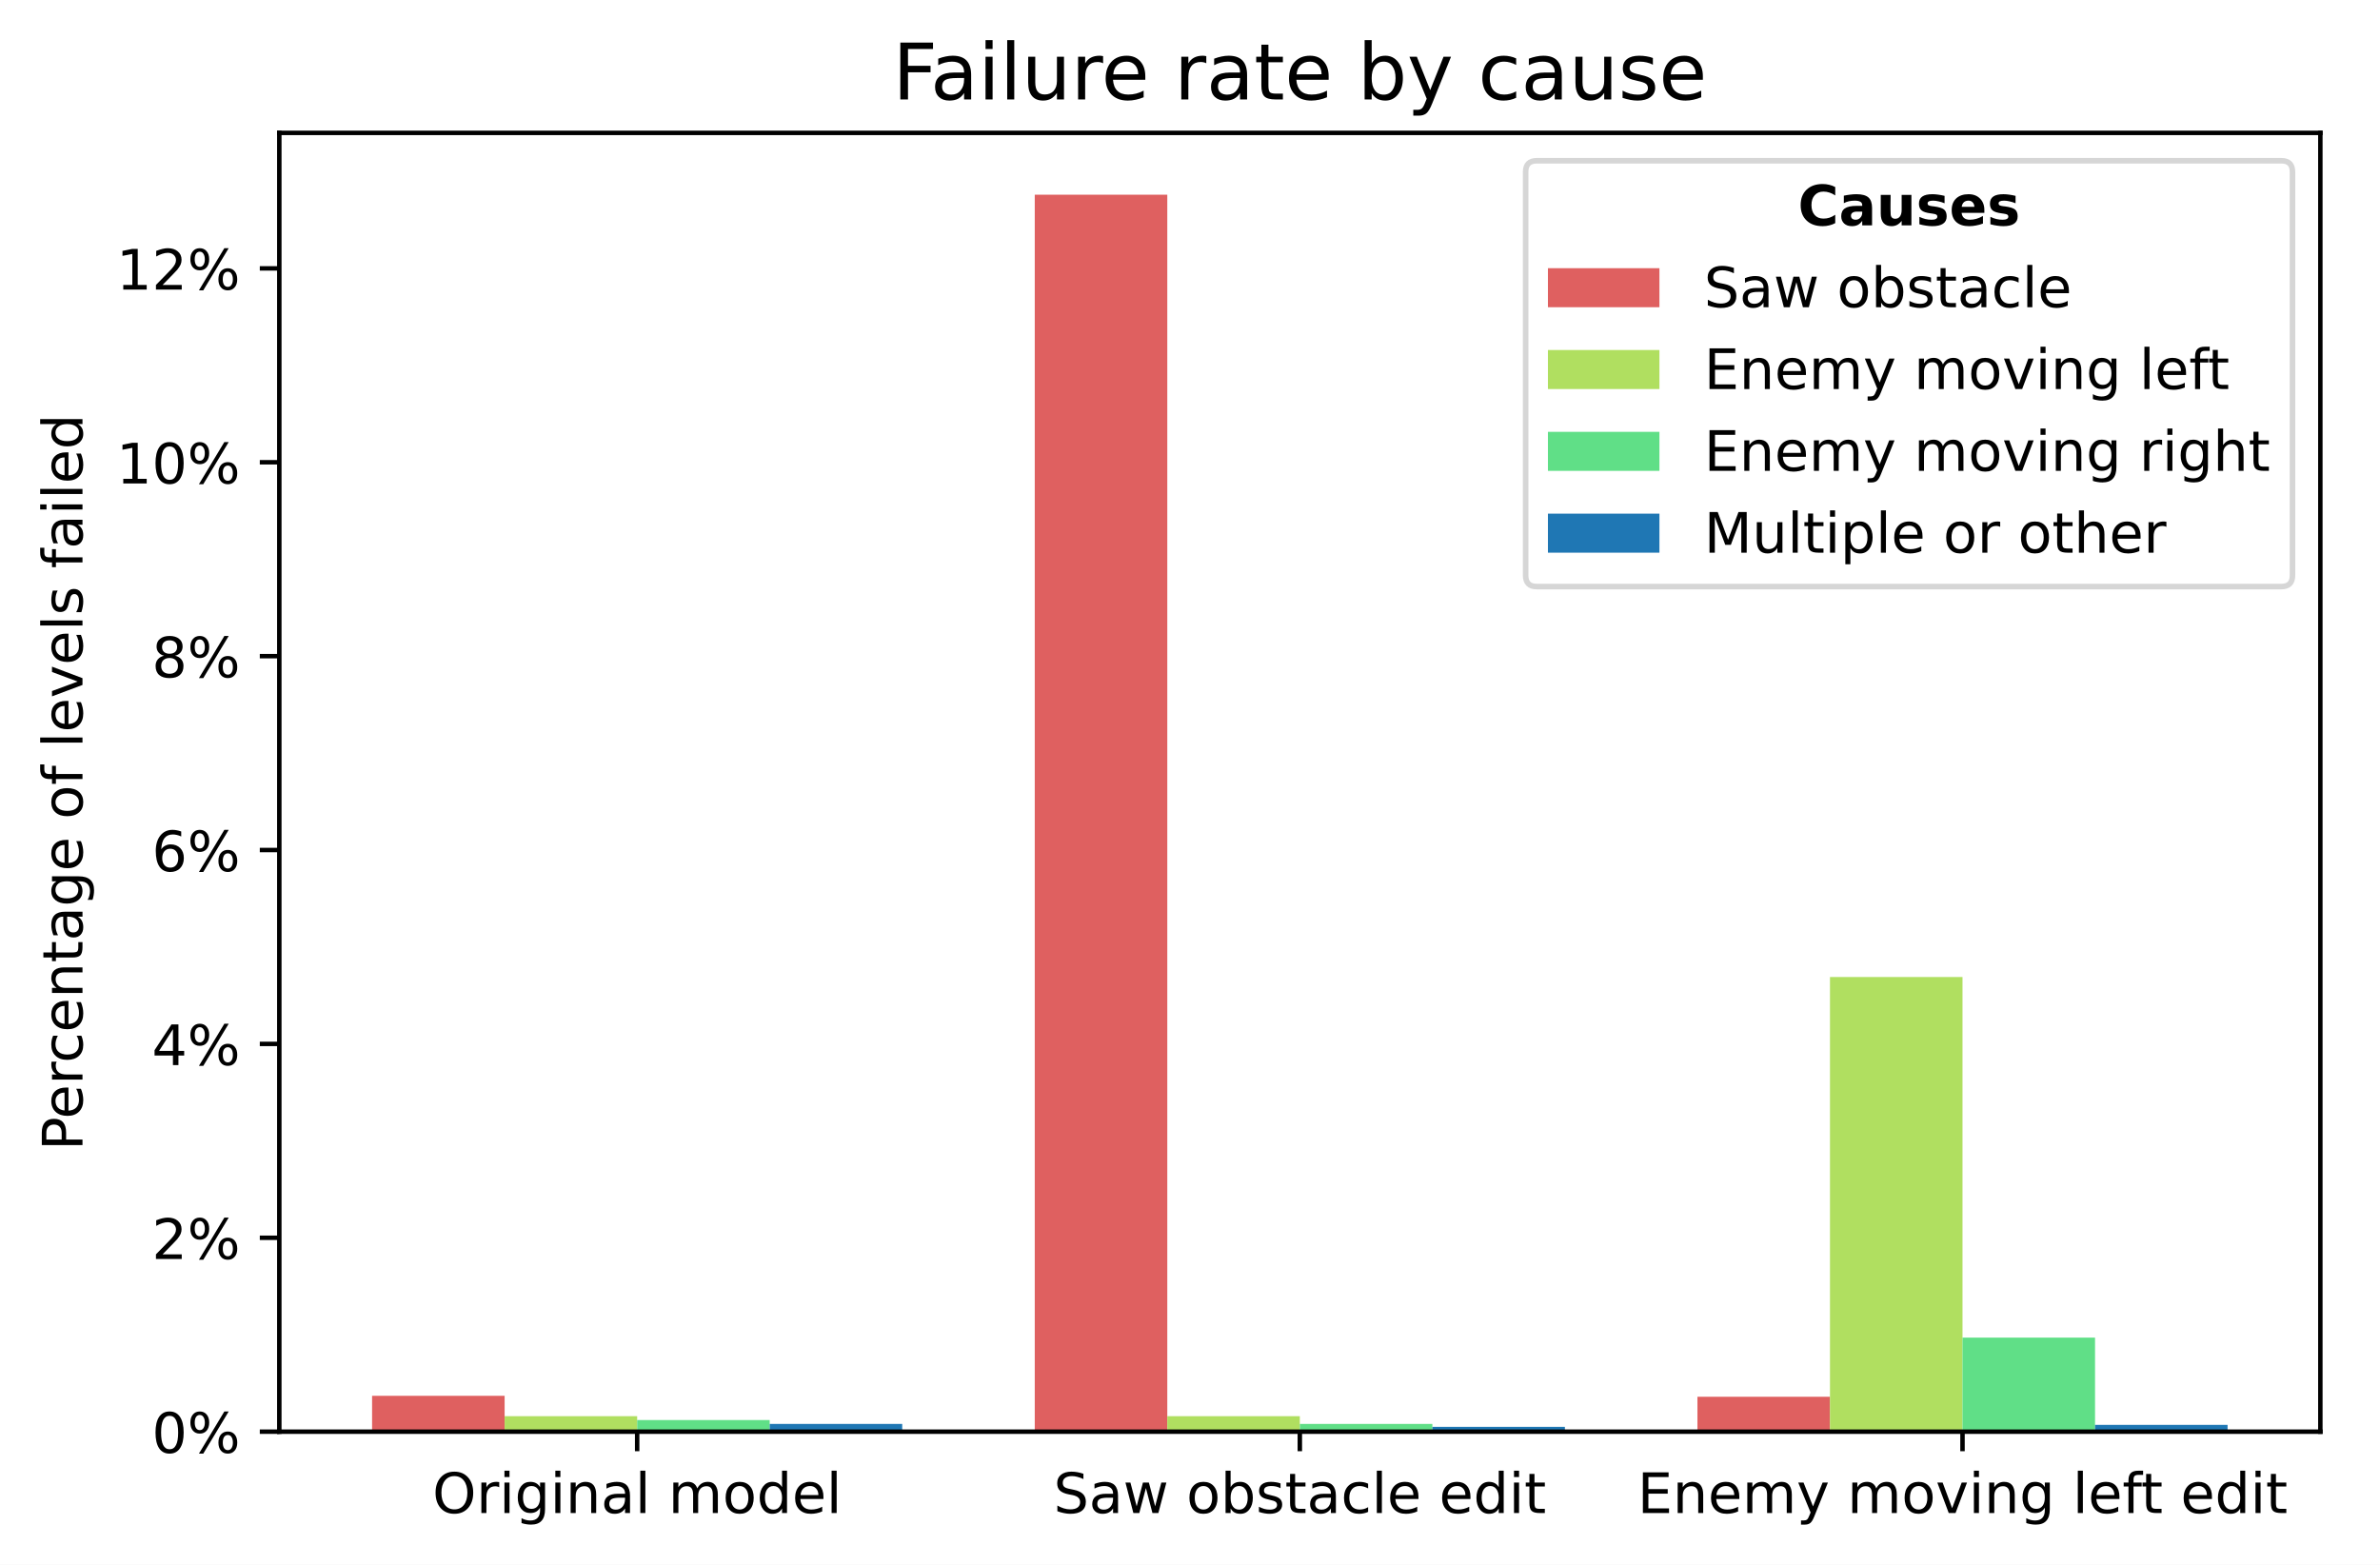
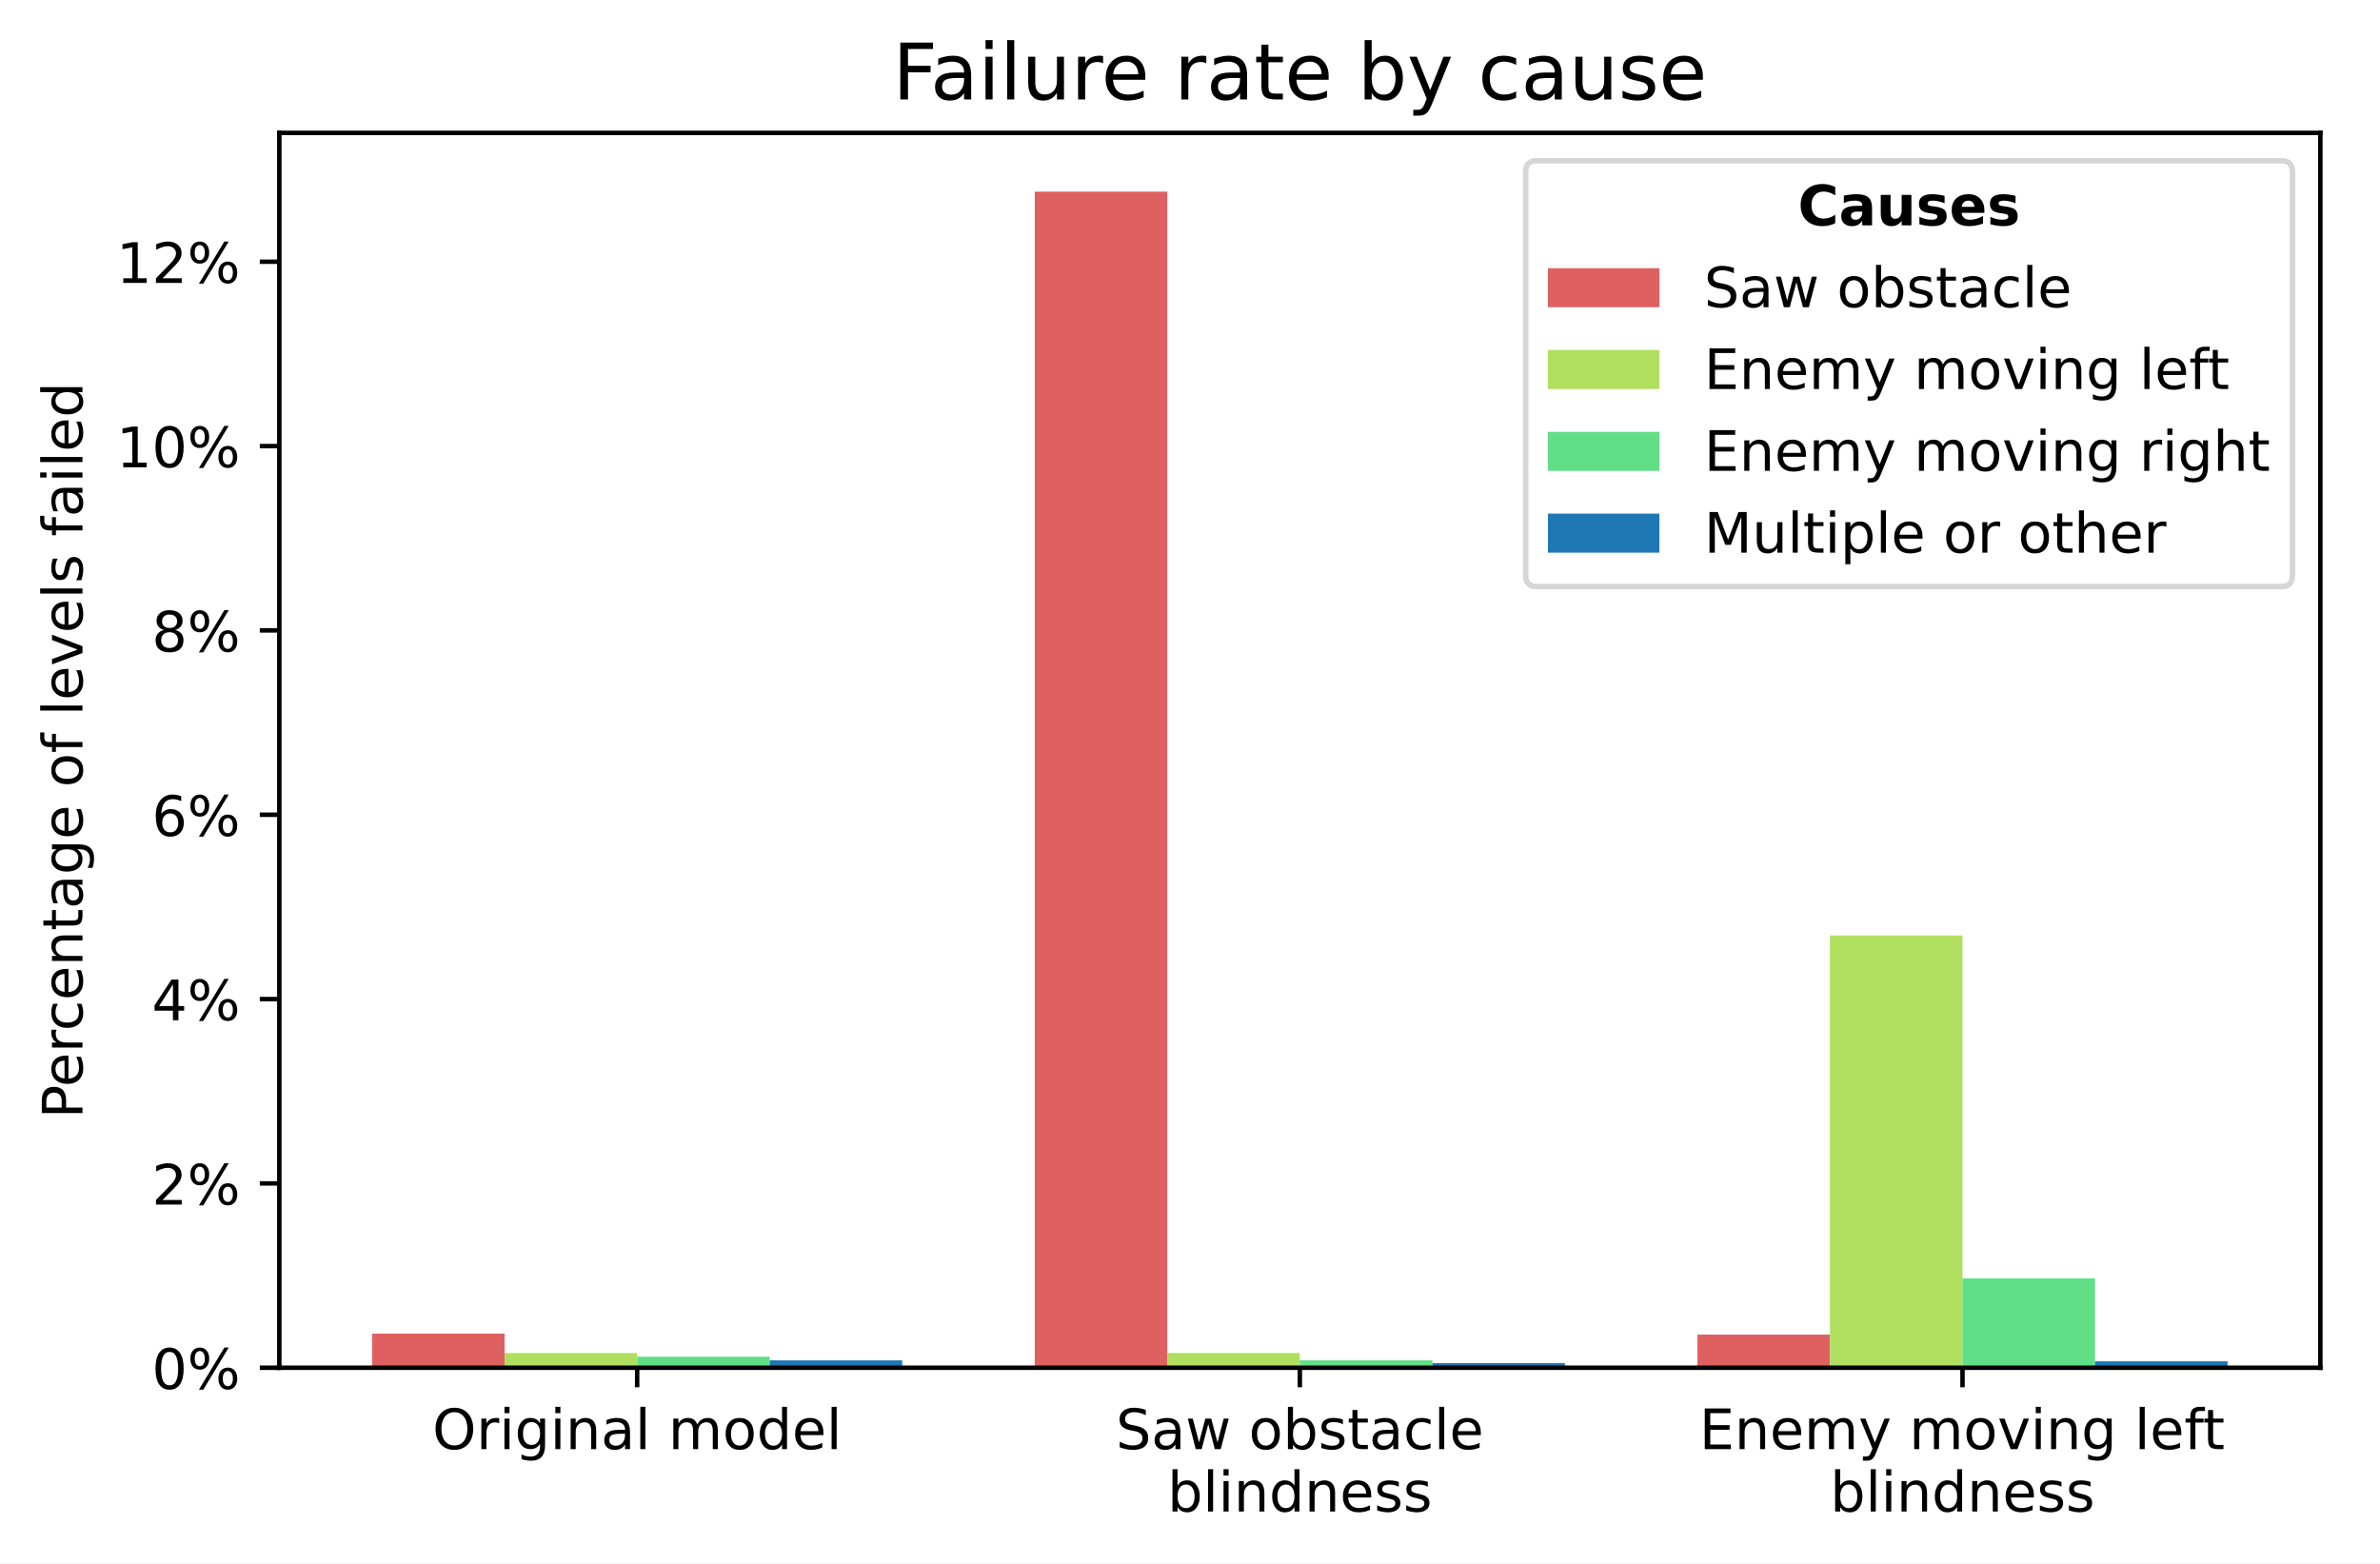
- <svg xmlns="http://www.w3.org/2000/svg" xmlns:xlink="http://www.w3.org/1999/xlink" height="280.716pt" version="1.1" viewBox="0 0 426.942 280.716" width="426.942pt">
+ <svg xmlns="http://www.w3.org/2000/svg" xmlns:xlink="http://www.w3.org/1999/xlink" height="280.454pt" version="1.1" viewBox="0 0 426.942 280.454" width="426.942pt">
  <defs>
    <style type="text/css">
*{stroke-linecap:butt;stroke-linejoin:round;}
  </style>
  </defs>
  <g id="figure_1">
    <g id="patch_1">
-       <path d="M 0 280.716  L 426.942 280.716  L 426.942 0  L 0 0  z " style="fill:#ffffff;" />
+       <path d="M 0 280.454  L 426.942 280.454  L 426.942 0  L 0 0  z " style="fill:#ffffff;" />
    </g>
    <g id="axes_1">
      <g id="patch_2">
-         <path d="M 50.105 256.838  L 416.242 256.838  L 416.242 23.838  L 50.105 23.838  z " style="fill:#ffffff;" />
+         <path d="M 50.105 245.378  L 416.242 245.378  L 416.242 23.838  L 50.105 23.838  z " style="fill:#ffffff;" />
      </g>
      <g id="patch_3">
-         <path clip-path="url(#p0d12596759)" d="M 66.747 256.838  L 90.522 256.838  L 90.522 250.403  L 66.747 250.403  z " style="fill:#df6060;" />
+         <path clip-path="url(#pfde2270c62)" d="M 66.747 245.378  L 90.522 245.378  L 90.522 239.26  L 66.747 239.26  z " style="fill:#df6060;" />
      </g>
      <g id="patch_4">
-         <path clip-path="url(#p0d12596759)" d="M 185.623 256.838  L 209.398 256.838  L 209.398 34.933  L 185.623 34.933  z " style="fill:#df6060;" />
+         <path clip-path="url(#pfde2270c62)" d="M 185.623 245.378  L 209.398 245.378  L 209.398 34.387  L 185.623 34.387  z " style="fill:#df6060;" />
      </g>
      <g id="patch_5">
-         <path clip-path="url(#p0d12596759)" d="M 304.499 256.838  L 328.274 256.838  L 328.274 250.577  L 304.499 250.577  z " style="fill:#df6060;" />
+         <path clip-path="url(#pfde2270c62)" d="M 304.499 245.378  L 328.274 245.378  L 328.274 239.425  L 304.499 239.425  z " style="fill:#df6060;" />
      </g>
      <g id="patch_6">
-         <path clip-path="url(#p0d12596759)" d="M 90.522 256.838  L 114.298 256.838  L 114.298 254.055  L 90.522 254.055  z " style="fill:#b0df60;" />
+         <path clip-path="url(#pfde2270c62)" d="M 90.522 245.378  L 114.298 245.378  L 114.298 242.732  L 90.522 242.732  z " style="fill:#b0df60;" />
      </g>
      <g id="patch_7">
-         <path clip-path="url(#p0d12596759)" d="M 209.398 256.838  L 233.173 256.838  L 233.173 254.055  L 209.398 254.055  z " style="fill:#b0df60;" />
+         <path clip-path="url(#pfde2270c62)" d="M 209.398 245.378  L 233.173 245.378  L 233.173 242.732  L 209.398 242.732  z " style="fill:#b0df60;" />
      </g>
      <g id="patch_8">
-         <path clip-path="url(#p0d12596759)" d="M 328.274 256.838  L 352.049 256.838  L 352.049 175.276  L 328.274 175.276  z " style="fill:#b0df60;" />
+         <path clip-path="url(#pfde2270c62)" d="M 328.274 245.378  L 352.049 245.378  L 352.049 167.827  L 328.274 167.827  z " style="fill:#b0df60;" />
      </g>
      <g id="patch_9">
-         <path clip-path="url(#p0d12596759)" d="M 114.298 256.838  L 138.073 256.838  L 138.073 254.751  L 114.298 254.751  z " style="fill:#60df87;" />
+         <path clip-path="url(#pfde2270c62)" d="M 114.298 245.378  L 138.073 245.378  L 138.073 243.394  L 114.298 243.394  z " style="fill:#60df87;" />
      </g>
      <g id="patch_10">
-         <path clip-path="url(#p0d12596759)" d="M 233.173 256.838  L 256.949 256.838  L 256.949 255.447  L 233.173 255.447  z " style="fill:#60df87;" />
+         <path clip-path="url(#pfde2270c62)" d="M 233.173 245.378  L 256.949 245.378  L 256.949 244.055  L 233.173 244.055  z " style="fill:#60df87;" />
      </g>
      <g id="patch_11">
-         <path clip-path="url(#p0d12596759)" d="M 352.049 256.838  L 375.824 256.838  L 375.824 239.969  L 352.049 239.969  z " style="fill:#60df87;" />
+         <path clip-path="url(#pfde2270c62)" d="M 352.049 245.378  L 375.824 245.378  L 375.824 229.339  L 352.049 229.339  z " style="fill:#60df87;" />
      </g>
      <g id="patch_12">
-         <path clip-path="url(#p0d12596759)" d="M 138.073 256.838  L 161.848 256.838  L 161.848 255.447  L 138.073 255.447  z " style="fill:#1f77b4;" />
+         <path clip-path="url(#pfde2270c62)" d="M 138.073 245.378  L 161.848 245.378  L 161.848 244.055  L 138.073 244.055  z " style="fill:#1f77b4;" />
      </g>
      <g id="patch_13">
-         <path clip-path="url(#p0d12596759)" d="M 256.949 256.838  L 280.724 256.838  L 280.724 255.968  L 256.949 255.968  z " style="fill:#1f77b4;" />
+         <path clip-path="url(#pfde2270c62)" d="M 256.949 245.378  L 280.724 245.378  L 280.724 244.551  L 256.949 244.551  z " style="fill:#1f77b4;" />
      </g>
      <g id="patch_14">
-         <path clip-path="url(#p0d12596759)" d="M 375.824 256.838  L 399.6 256.838  L 399.6 255.62  L 375.824 255.62  z " style="fill:#1f77b4;" />
+         <path clip-path="url(#pfde2270c62)" d="M 375.824 245.378  L 399.6 245.378  L 399.6 244.22  L 375.824 244.22  z " style="fill:#1f77b4;" />
      </g>
      <g id="matplotlib.axis_1">
        <g id="xtick_1">
          <g id="line2d_1">
            <defs>
-               <path d="M 0 0  L 0 3.5  " id="mca3387ad0e" style="stroke:#000000;stroke-width:0.8;" />
+               <path d="M 0 0  L 0 3.5  " id="m9d15b8f1f4" style="stroke:#000000;stroke-width:0.8;" />
            </defs>
            <g>
-               <use style="stroke:#000000;stroke-width:0.8;" x="114.298" xlink:href="#mca3387ad0e" y="256.838" />
+               <use style="stroke:#000000;stroke-width:0.8;" x="114.298" xlink:href="#m9d15b8f1f4" y="245.378" />
            </g>
          </g>
          <g id="text_1">
-             <text style="font-family:DejaVu Sans;font-size:10px;font-style:normal;font-weight:normal;text-anchor:middle;" transform="rotate(-0, 114.2976, 271.4362)" x="114.298" y="271.436">Original model</text>
+             <text style="font-family:DejaVu Sans;font-size:10px;font-style:normal;font-weight:normal;text-anchor:middle;" transform="rotate(-0, 114.2976, 259.9762)" x="114.298" y="259.976">Original model</text>
          </g>
        </g>
        <g id="xtick_2">
          <g id="line2d_2">
            <g>
-               <use style="stroke:#000000;stroke-width:0.8;" x="233.173" xlink:href="#mca3387ad0e" y="256.838" />
+               <use style="stroke:#000000;stroke-width:0.8;" x="233.173" xlink:href="#m9d15b8f1f4" y="245.378" />
            </g>
          </g>
          <g id="text_2">
-             <text style="font-family:DejaVu Sans;font-size:10px;font-style:normal;font-weight:normal;text-anchor:middle;" transform="rotate(-0, 233.1734, 271.4362)" x="233.173" y="271.436">Saw obstacle edit</text>
+             <text style="font-family:DejaVu Sans;font-size:10px;font-style:normal;font-weight:normal;" transform="translate(200.1797 259.9762)">Saw obstacle</text>
+             <text style="font-family:DejaVu Sans;font-size:10px;font-style:normal;font-weight:normal;" transform="translate(209.4234 271.1741)">blindness</text>
          </g>
        </g>
        <g id="xtick_3">
          <g id="line2d_3">
            <g>
-               <use style="stroke:#000000;stroke-width:0.8;" x="352.049" xlink:href="#mca3387ad0e" y="256.838" />
+               <use style="stroke:#000000;stroke-width:0.8;" x="352.049" xlink:href="#m9d15b8f1f4" y="245.378" />
            </g>
          </g>
          <g id="text_3">
-             <text style="font-family:DejaVu Sans;font-size:10px;font-style:normal;font-weight:normal;text-anchor:middle;" transform="rotate(-0, 352.0492, 271.4362)" x="352.049" y="271.436">Enemy moving left edit</text>
+             <text style="font-family:DejaVu Sans;font-size:10px;font-style:normal;font-weight:normal;" transform="translate(304.8305 259.9762)">Enemy moving left</text>
+             <text style="font-family:DejaVu Sans;font-size:10px;font-style:normal;font-weight:normal;" transform="translate(328.2992 271.1741)">blindness</text>
          </g>
        </g>
      </g>
      <g id="matplotlib.axis_2">
        <g id="ytick_1">
          <g id="line2d_4">
            <defs>
-               <path d="M 0 0  L -3.5 0  " id="m3c16f49b6d" style="stroke:#000000;stroke-width:0.8;" />
+               <path d="M 0 0  L -3.5 0  " id="m0dafe7514a" style="stroke:#000000;stroke-width:0.8;" />
            </defs>
            <g>
-               <use style="stroke:#000000;stroke-width:0.8;" x="50.105" xlink:href="#m3c16f49b6d" y="256.838" />
+               <use style="stroke:#000000;stroke-width:0.8;" x="50.105" xlink:href="#m0dafe7514a" y="245.378" />
            </g>
          </g>
          <g id="text_4">
-             <text style="font-family:DejaVu Sans;font-size:10px;font-style:normal;font-weight:normal;text-anchor:end;" transform="rotate(-0, 43.10469, 260.637)" x="43.105" y="260.637">0%</text>
+             <text style="font-family:DejaVu Sans;font-size:10px;font-style:normal;font-weight:normal;text-anchor:end;" transform="rotate(-0, 43.10469, 249.177)" x="43.105" y="249.177">0%</text>
          </g>
        </g>
        <g id="ytick_2">
          <g id="line2d_5">
            <g>
-               <use style="stroke:#000000;stroke-width:0.8;" x="50.105" xlink:href="#m3c16f49b6d" y="222.057" />
+               <use style="stroke:#000000;stroke-width:0.8;" x="50.105" xlink:href="#m0dafe7514a" y="212.307" />
            </g>
          </g>
          <g id="text_5">
-             <text style="font-family:DejaVu Sans;font-size:10px;font-style:normal;font-weight:normal;text-anchor:end;" transform="rotate(-0, 43.10469, 225.8557)" x="43.105" y="225.856">2%</text>
+             <text style="font-family:DejaVu Sans;font-size:10px;font-style:normal;font-weight:normal;text-anchor:end;" transform="rotate(-0, 43.10469, 216.1064)" x="43.105" y="216.106">2%</text>
          </g>
        </g>
        <g id="ytick_3">
          <g id="line2d_6">
            <g>
-               <use style="stroke:#000000;stroke-width:0.8;" x="50.105" xlink:href="#m3c16f49b6d" y="187.275" />
+               <use style="stroke:#000000;stroke-width:0.8;" x="50.105" xlink:href="#m0dafe7514a" y="179.237" />
            </g>
          </g>
          <g id="text_6">
-             <text style="font-family:DejaVu Sans;font-size:10px;font-style:normal;font-weight:normal;text-anchor:end;" transform="rotate(-0, 43.10469, 191.0744)" x="43.105" y="191.074">4%</text>
+             <text style="font-family:DejaVu Sans;font-size:10px;font-style:normal;font-weight:normal;text-anchor:end;" transform="rotate(-0, 43.10469, 183.0358)" x="43.105" y="183.036">4%</text>
          </g>
        </g>
        <g id="ytick_4">
          <g id="line2d_7">
            <g>
-               <use style="stroke:#000000;stroke-width:0.8;" x="50.105" xlink:href="#m3c16f49b6d" y="152.494" />
+               <use style="stroke:#000000;stroke-width:0.8;" x="50.105" xlink:href="#m0dafe7514a" y="146.166" />
            </g>
          </g>
          <g id="text_7">
-             <text style="font-family:DejaVu Sans;font-size:10px;font-style:normal;font-weight:normal;text-anchor:end;" transform="rotate(-0, 43.10469, 156.2931)" x="43.105" y="156.293">6%</text>
+             <text style="font-family:DejaVu Sans;font-size:10px;font-style:normal;font-weight:normal;text-anchor:end;" transform="rotate(-0, 43.10469, 149.9652)" x="43.105" y="149.965">6%</text>
          </g>
        </g>
        <g id="ytick_5">
          <g id="line2d_8">
            <g>
-               <use style="stroke:#000000;stroke-width:0.8;" x="50.105" xlink:href="#m3c16f49b6d" y="117.713" />
+               <use style="stroke:#000000;stroke-width:0.8;" x="50.105" xlink:href="#m0dafe7514a" y="113.095" />
            </g>
          </g>
          <g id="text_8">
-             <text style="font-family:DejaVu Sans;font-size:10px;font-style:normal;font-weight:normal;text-anchor:end;" transform="rotate(-0, 43.10469, 121.5118)" x="43.105" y="121.512">8%</text>
+             <text style="font-family:DejaVu Sans;font-size:10px;font-style:normal;font-weight:normal;text-anchor:end;" transform="rotate(-0, 43.10469, 116.8946)" x="43.105" y="116.895">8%</text>
          </g>
        </g>
        <g id="ytick_6">
          <g id="line2d_9">
            <g>
-               <use style="stroke:#000000;stroke-width:0.8;" x="50.105" xlink:href="#m3c16f49b6d" y="82.931" />
+               <use style="stroke:#000000;stroke-width:0.8;" x="50.105" xlink:href="#m0dafe7514a" y="80.025" />
            </g>
          </g>
          <g id="text_9">
-             <text style="font-family:DejaVu Sans;font-size:10px;font-style:normal;font-weight:normal;text-anchor:end;" transform="rotate(-0, 43.10469, 86.73048)" x="43.105" y="86.73">10%</text>
+             <text style="font-family:DejaVu Sans;font-size:10px;font-style:normal;font-weight:normal;text-anchor:end;" transform="rotate(-0, 43.10469, 83.82399)" x="43.105" y="83.824">10%</text>
          </g>
        </g>
        <g id="ytick_7">
          <g id="line2d_10">
            <g>
-               <use style="stroke:#000000;stroke-width:0.8;" x="50.105" xlink:href="#m3c16f49b6d" y="48.15" />
+               <use style="stroke:#000000;stroke-width:0.8;" x="50.105" xlink:href="#m0dafe7514a" y="46.954" />
            </g>
          </g>
          <g id="text_10">
-             <text style="font-family:DejaVu Sans;font-size:10px;font-style:normal;font-weight:normal;text-anchor:end;" transform="rotate(-0, 43.10469, 51.94917)" x="43.105" y="51.949">12%</text>
+             <text style="font-family:DejaVu Sans;font-size:10px;font-style:normal;font-weight:normal;text-anchor:end;" transform="rotate(-0, 43.10469, 50.75339)" x="43.105" y="50.753">12%</text>
          </g>
        </g>
        <g id="text_11">
-           <text style="font-family:DejaVu Sans;font-size:10px;font-style:normal;font-weight:normal;text-anchor:middle;" transform="rotate(-90, 14.79844, 140.3378)" x="14.798" y="140.338">Percentage of levels failed</text>
+           <text style="font-family:DejaVu Sans;font-size:10px;font-style:normal;font-weight:normal;text-anchor:middle;" transform="rotate(-90, 14.79844, 134.6078)" x="14.798" y="134.608">Percentage of levels failed</text>
        </g>
      </g>
      <g id="patch_15">
-         <path d="M 50.105 256.838  L 50.105 23.838  " style="fill:none;stroke:#000000;stroke-linecap:square;stroke-linejoin:miter;stroke-width:0.8;" />
+         <path d="M 50.105 245.378  L 50.105 23.838  " style="fill:none;stroke:#000000;stroke-linecap:square;stroke-linejoin:miter;stroke-width:0.8;" />
      </g>
      <g id="patch_16">
-         <path d="M 416.242 256.838  L 416.242 23.838  " style="fill:none;stroke:#000000;stroke-linecap:square;stroke-linejoin:miter;stroke-width:0.8;" />
+         <path d="M 416.242 245.378  L 416.242 23.838  " style="fill:none;stroke:#000000;stroke-linecap:square;stroke-linejoin:miter;stroke-width:0.8;" />
      </g>
      <g id="patch_17">
-         <path d="M 50.105 256.838  L 416.242 256.838  " style="fill:none;stroke:#000000;stroke-linecap:square;stroke-linejoin:miter;stroke-width:0.8;" />
+         <path d="M 50.105 245.378  L 416.242 245.378  " style="fill:none;stroke:#000000;stroke-linecap:square;stroke-linejoin:miter;stroke-width:0.8;" />
      </g>
      <g id="patch_18">
        <path d="M 50.105 23.838  L 416.242 23.838  " style="fill:none;stroke:#000000;stroke-linecap:square;stroke-linejoin:miter;stroke-width:0.8;" />
      </g>
      <g id="text_12">
        <text style="font-family:DejaVu Sans;font-size:14px;font-style:normal;font-weight:normal;text-anchor:middle;" transform="rotate(-0, 233.1734, 17.83781)" x="233.173" y="17.838">Failure rate by cause</text>
      </g>
      <g id="legend_1">
        <g id="patch_19">
          <path d="M 275.68 105.228  L 409.242 105.228  Q 411.242 105.228 411.242 103.228  L 411.242 30.838  Q 411.242 28.838 409.242 28.838  L 275.68 28.838  Q 273.68 28.838 273.68 30.838  L 273.68 103.228  Q 273.68 105.228 275.68 105.228  z " style="fill:#ffffff;opacity:0.8;stroke:#cccccc;stroke-linejoin:miter;" />
        </g>
        <g id="text_13">
          <text style="font-family:DejaVu Sans;font-size:10px;font-style:normal;font-weight:bold;text-anchor:start;" transform="rotate(-0, 322.5148, 40.43625)" x="322.515" y="40.436">Causes</text>
        </g>
        <g id="patch_20">
          <path d="M 277.68 55.114  L 297.68 55.114  L 297.68 48.114  L 277.68 48.114  z " style="fill:#df6060;" />
        </g>
        <g id="text_14">
          <text style="font-family:DejaVu Sans;font-size:10px;font-style:normal;font-weight:normal;text-anchor:start;" transform="rotate(-0, 305.6797, 55.11438)" x="305.68" y="55.114">Saw obstacle</text>
        </g>
        <g id="patch_21">
          <path d="M 277.68 69.793  L 297.68 69.793  L 297.68 62.792  L 277.68 62.792  z " style="fill:#b0df60;" />
        </g>
        <g id="text_15">
          <text style="font-family:DejaVu Sans;font-size:10px;font-style:normal;font-weight:normal;text-anchor:start;" transform="rotate(-0, 305.6797, 69.7925)" x="305.68" y="69.793">Enemy moving left</text>
        </g>
        <g id="patch_22">
          <path d="M 277.68 84.471  L 297.68 84.471  L 297.68 77.471  L 277.68 77.471  z " style="fill:#60df87;" />
        </g>
        <g id="text_16">
          <text style="font-family:DejaVu Sans;font-size:10px;font-style:normal;font-weight:normal;text-anchor:start;" transform="rotate(-0, 305.6797, 84.47062)" x="305.68" y="84.471">Enemy moving right</text>
        </g>
        <g id="patch_23">
          <path d="M 277.68 99.149  L 297.68 99.149  L 297.68 92.149  L 277.68 92.149  z " style="fill:#1f77b4;" />
        </g>
        <g id="text_17">
          <text style="font-family:DejaVu Sans;font-size:10px;font-style:normal;font-weight:normal;text-anchor:start;" transform="rotate(-0, 305.6797, 99.14875)" x="305.68" y="99.149">Multiple or other</text>
        </g>
      </g>
    </g>
  </g>
  <defs>
-     <clipPath id="p0d12596759">
-       <rect height="233" width="366.137" x="50.105" y="23.838" />
+     <clipPath id="pfde2270c62">
+       <rect height="221.54" width="366.137" x="50.105" y="23.838" />
    </clipPath>
  </defs>
</svg>
